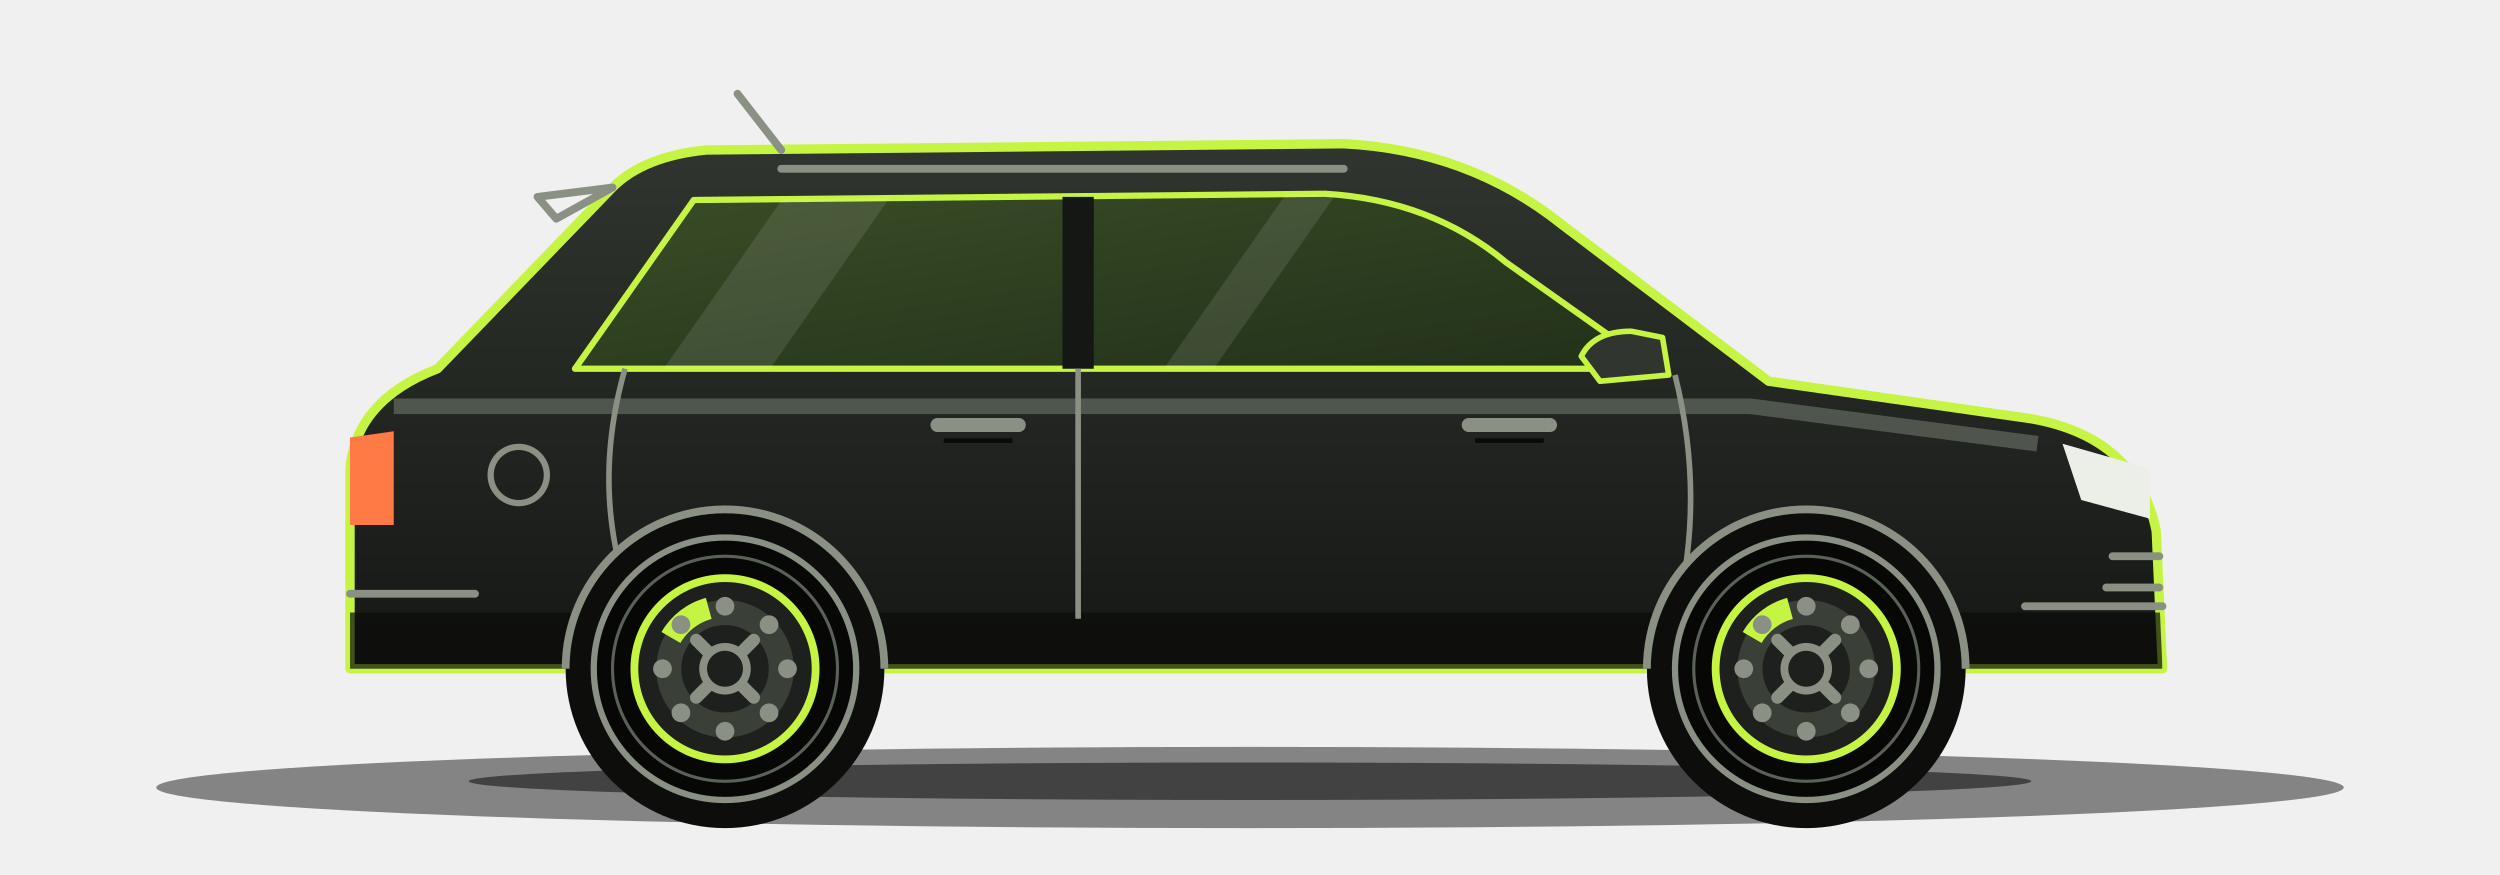
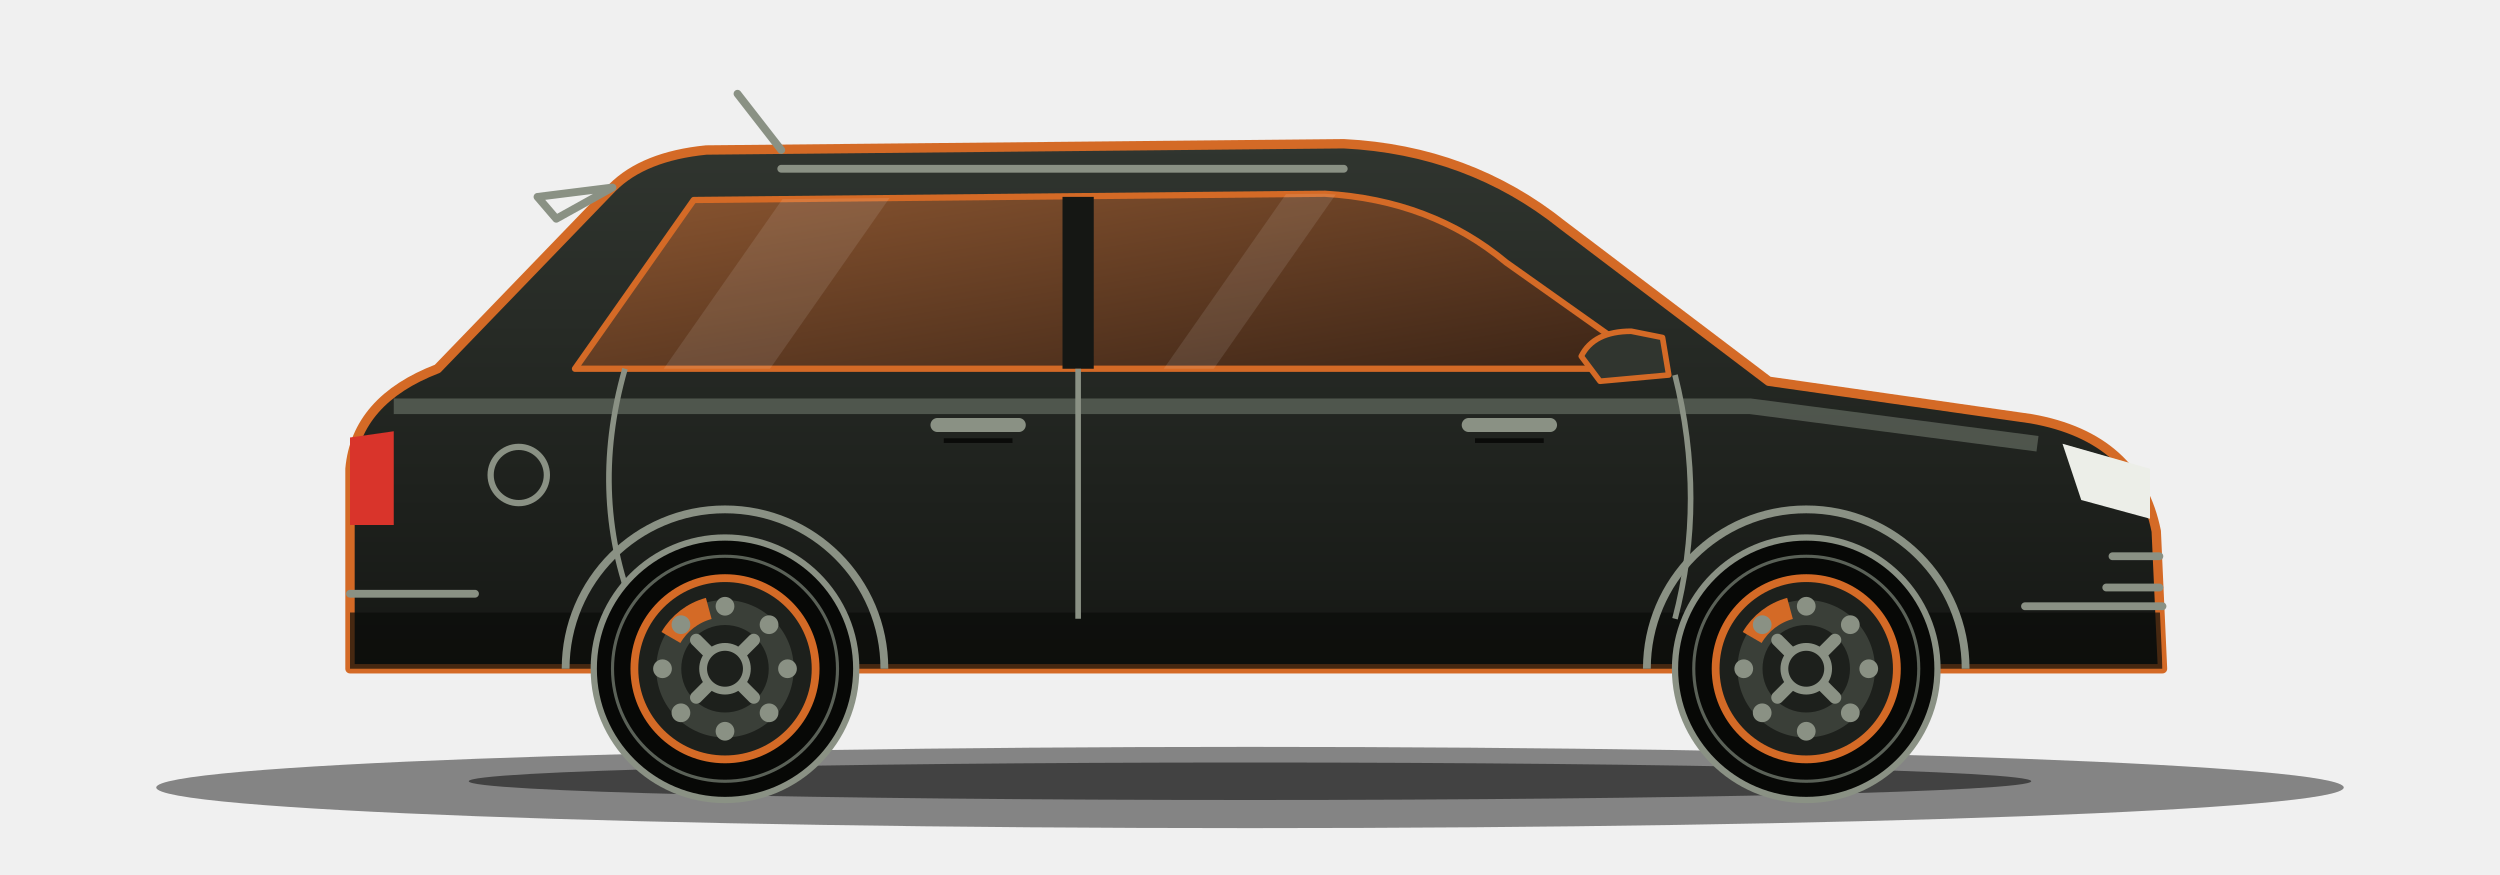
<svg xmlns="http://www.w3.org/2000/svg" aria-label="Low Cost car, side view" viewBox="0 0 260 91">
  <defs>
    <linearGradient id="lowcost-c6b" x1="0" y1="0" x2="0" y2="1">
      <stop offset="0" stop-color="#30352F" />
      <stop offset="1" stop-color="#151714" />
    </linearGradient>
    <linearGradient id="lowcost-c6g" x1="0" y1="0" x2="1" y2="1">
-       <stop offset="0" stop-color="#3A4D26" />
-       <stop offset="1" stop-color="#22301A" />
+       <stop offset="0" stop-color="#8A5530" />
+       <stop offset="1" stop-color="#3B2416" />
    </linearGradient>
    <clipPath id="lowcost-c6c">
      <path d="M184,118 L222,64 L424,62 Q458,64 482,84 L530,118 Z" />
    </clipPath>
    <clipPath id="lowcost-c6k">
      <path d="M112,214 L112,150 Q114,128 140,118 L196,60 Q206,50 226,48 L430,46 Q470,48 500,72 L566,122 L650,134 Q684,140 690,170 L692,214 Z" />
    </clipPath>
  </defs>
  <g transform="scale(0.325)">
    <ellipse cx="400" cy="252" rx="350" ry="13" fill="#000000" opacity="0.45" />
    <ellipse cx="400" cy="250" rx="250" ry="6" fill="#000000" opacity="0.5" />
-     <path d="M112,214 L112,150 Q114,128 140,118 L196,60 Q206,50 226,48 L430,46 Q470,48 500,72 L566,122 L650,134 Q684,140 690,170 L692,214 Z" fill="url(#lowcost-c6b)" stroke="#C5F442" stroke-width="3" stroke-linejoin="round" />
+     <path d="M112,214 L112,150 Q114,128 140,118 L196,60 Q206,50 226,48 L430,46 Q470,48 500,72 L566,122 L650,134 Q684,140 690,170 L692,214 Z" fill="url(#lowcost-c6b)" stroke="#D46A26" stroke-width="3" stroke-linejoin="round" />
    <g clip-path="url(#lowcost-c6k)">
      <rect x="112" y="196" width="580" height="20" fill="#0A0B09" opacity="0.7" />
      <path d="M126,130 L560,130 L652,142" stroke="#5A6157" stroke-width="5" fill="none" opacity="0.8" />
    </g>
-     <path d="M184,118 L222,64 L424,62 Q458,64 482,84 L530,118 Z" fill="url(#lowcost-c6g)" stroke="#C5F442" stroke-width="2" stroke-linejoin="round" />
+     <path d="M184,118 L222,64 L424,62 Q458,64 482,84 L530,118 Z" fill="url(#lowcost-c6g)" stroke="#D46A26" stroke-width="2" stroke-linejoin="round" />
    <g clip-path="url(#lowcost-c6c)" opacity="0.10">
      <path d="M267.0,40 l34,0 l-70,100 l-34,0 Z M427.0,40 l16,0 l-70,100 l-16,0 Z" fill="#FFFFFF" />
    </g>
    <rect x="340" y="63" width="10" height="55" fill="#151714" />
    <path d="M345,118 V198" stroke="#8A9184" stroke-width="1.8" fill="none" />
    <path d="M536,120 Q546,160 536,198" stroke="#8A9184" stroke-width="1.8" fill="none" />
    <path d="M200,118 Q188,160 204,198" stroke="#8A9184" stroke-width="1.8" fill="none" />
    <path d="M300,136 h26" stroke="#8A9184" stroke-width="4.5" stroke-linecap="round" />
    <path d="M302,141 h22" stroke="#0A0B09" stroke-width="1.5" />
    <path d="M470,136 h26" stroke="#8A9184" stroke-width="4.5" stroke-linecap="round" />
    <path d="M472,141 h22" stroke="#0A0B09" stroke-width="1.5" />
    <path d="M196,60 l-24,3 l6,7 Z M250,48 l-14,-18 M676,178 H691 M674,188 H691 M112,190 H152 M648,194 H692 M430,54 H250" stroke="#8A9184" stroke-width="2.5" fill="none" stroke-linecap="round" stroke-linejoin="round" />
-     <path d="M506,114 q4,-8 16,-8 l10,2 l2,12 l-22,2 Z" fill="#30352F" stroke="#C5F442" stroke-width="1.8" stroke-linejoin="round" />
+     <path d="M506,114 q4,-8 16,-8 l10,2 l2,12 l-22,2 Z" fill="#30352F" stroke="#D46A26" stroke-width="1.8" stroke-linejoin="round" />
    <path d="M660,142 L688,150 L688,166 L666,160 Z" fill="#ECEEE8" />
-     <path d="M112,140 L126,138 L126,168 L112,168 Z" fill="#FF7A45" />
+     <path d="M112,140 L126,138 L126,168 L112,168 Z" fill="#D9342B" />
    <circle cx="166" cy="152" r="9" fill="none" stroke="#8A9184" stroke-width="2" />
-     <circle cx="232" cy="214" r="51" fill="#0D0E0C" />
+     <circle cx="232" cy="214" r="51" fill="none" />
    <path d="M181,214 A51,51 0 0 1 283,214" fill="none" stroke="#8A9184" stroke-width="2.5" />
    <circle cx="232" cy="214" r="42" fill="#070806" stroke="#8A9184" stroke-width="2" />
    <circle cx="232" cy="214" r="36" fill="none" stroke="#5A6157" stroke-width="1" />
-     <circle cx="232" cy="214" r="29" fill="#1D201C" stroke="#C5F442" stroke-width="2.5" />
+     <circle cx="232" cy="214" r="29" fill="#1D201C" stroke="#D46A26" stroke-width="2.5" />
    <circle cx="232" cy="214" r="22" fill="#3A3F38" />
    <circle cx="232" cy="214" r="14" fill="#1D201C" />
-     <path d="M214.7,204.0 A20,20 0 0 1 226.8,194.7" stroke="#C5F442" stroke-width="7" fill="none" />
+     <path d="M214.7,204.0 A20,20 0 0 1 226.8,194.7" stroke="#D46A26" stroke-width="7" fill="none" />
    <circle cx="252.0" cy="214.0" r="3" fill="#8A9184" />
    <circle cx="246.1" cy="228.1" r="3" fill="#8A9184" />
    <circle cx="232.0" cy="234.0" r="3" fill="#8A9184" />
    <circle cx="217.9" cy="228.1" r="3" fill="#8A9184" />
    <circle cx="212.0" cy="214.0" r="3" fill="#8A9184" />
    <circle cx="217.9" cy="199.9" r="3" fill="#8A9184" />
    <circle cx="232.0" cy="194.0" r="3" fill="#8A9184" />
    <circle cx="246.1" cy="199.9" r="3" fill="#8A9184" />
    <path d="M236.9,218.9 L241.2,223.2" stroke="#8A9184" stroke-width="4" stroke-linecap="round" />
    <path d="M227.1,218.9 L222.8,223.2" stroke="#8A9184" stroke-width="4" stroke-linecap="round" />
    <path d="M227.1,209.1 L222.8,204.8" stroke="#8A9184" stroke-width="4" stroke-linecap="round" />
    <path d="M236.9,209.1 L241.2,204.8" stroke="#8A9184" stroke-width="4" stroke-linecap="round" />
    <circle cx="232" cy="214" r="7" fill="#1D201C" stroke="#8A9184" stroke-width="2.5" />
-     <circle cx="578" cy="214" r="51" fill="#0D0E0C" />
+     <circle cx="578" cy="214" r="51" fill="none" />
    <path d="M527,214 A51,51 0 0 1 629,214" fill="none" stroke="#8A9184" stroke-width="2.5" />
    <circle cx="578" cy="214" r="42" fill="#070806" stroke="#8A9184" stroke-width="2" />
    <circle cx="578" cy="214" r="36" fill="none" stroke="#5A6157" stroke-width="1" />
-     <circle cx="578" cy="214" r="29" fill="#1D201C" stroke="#C5F442" stroke-width="2.5" />
+     <circle cx="578" cy="214" r="29" fill="#1D201C" stroke="#D46A26" stroke-width="2.5" />
    <circle cx="578" cy="214" r="22" fill="#3A3F38" />
    <circle cx="578" cy="214" r="14" fill="#1D201C" />
-     <path d="M560.7,204.0 A20,20 0 0 1 572.8,194.7" stroke="#C5F442" stroke-width="7" fill="none" />
+     <path d="M560.7,204.0 A20,20 0 0 1 572.8,194.7" stroke="#D46A26" stroke-width="7" fill="none" />
    <circle cx="598.0" cy="214.0" r="3" fill="#8A9184" />
    <circle cx="592.1" cy="228.1" r="3" fill="#8A9184" />
    <circle cx="578.0" cy="234.0" r="3" fill="#8A9184" />
    <circle cx="563.9" cy="228.1" r="3" fill="#8A9184" />
    <circle cx="558.0" cy="214.0" r="3" fill="#8A9184" />
    <circle cx="563.9" cy="199.9" r="3" fill="#8A9184" />
    <circle cx="578.0" cy="194.0" r="3" fill="#8A9184" />
    <circle cx="592.1" cy="199.9" r="3" fill="#8A9184" />
    <path d="M582.9,218.9 L587.2,223.2" stroke="#8A9184" stroke-width="4" stroke-linecap="round" />
    <path d="M573.1,218.9 L568.8,223.2" stroke="#8A9184" stroke-width="4" stroke-linecap="round" />
    <path d="M573.1,209.1 L568.8,204.8" stroke="#8A9184" stroke-width="4" stroke-linecap="round" />
    <path d="M582.9,209.1 L587.2,204.8" stroke="#8A9184" stroke-width="4" stroke-linecap="round" />
    <circle cx="578" cy="214" r="7" fill="#1D201C" stroke="#8A9184" stroke-width="2.5" />
  </g>
</svg>
